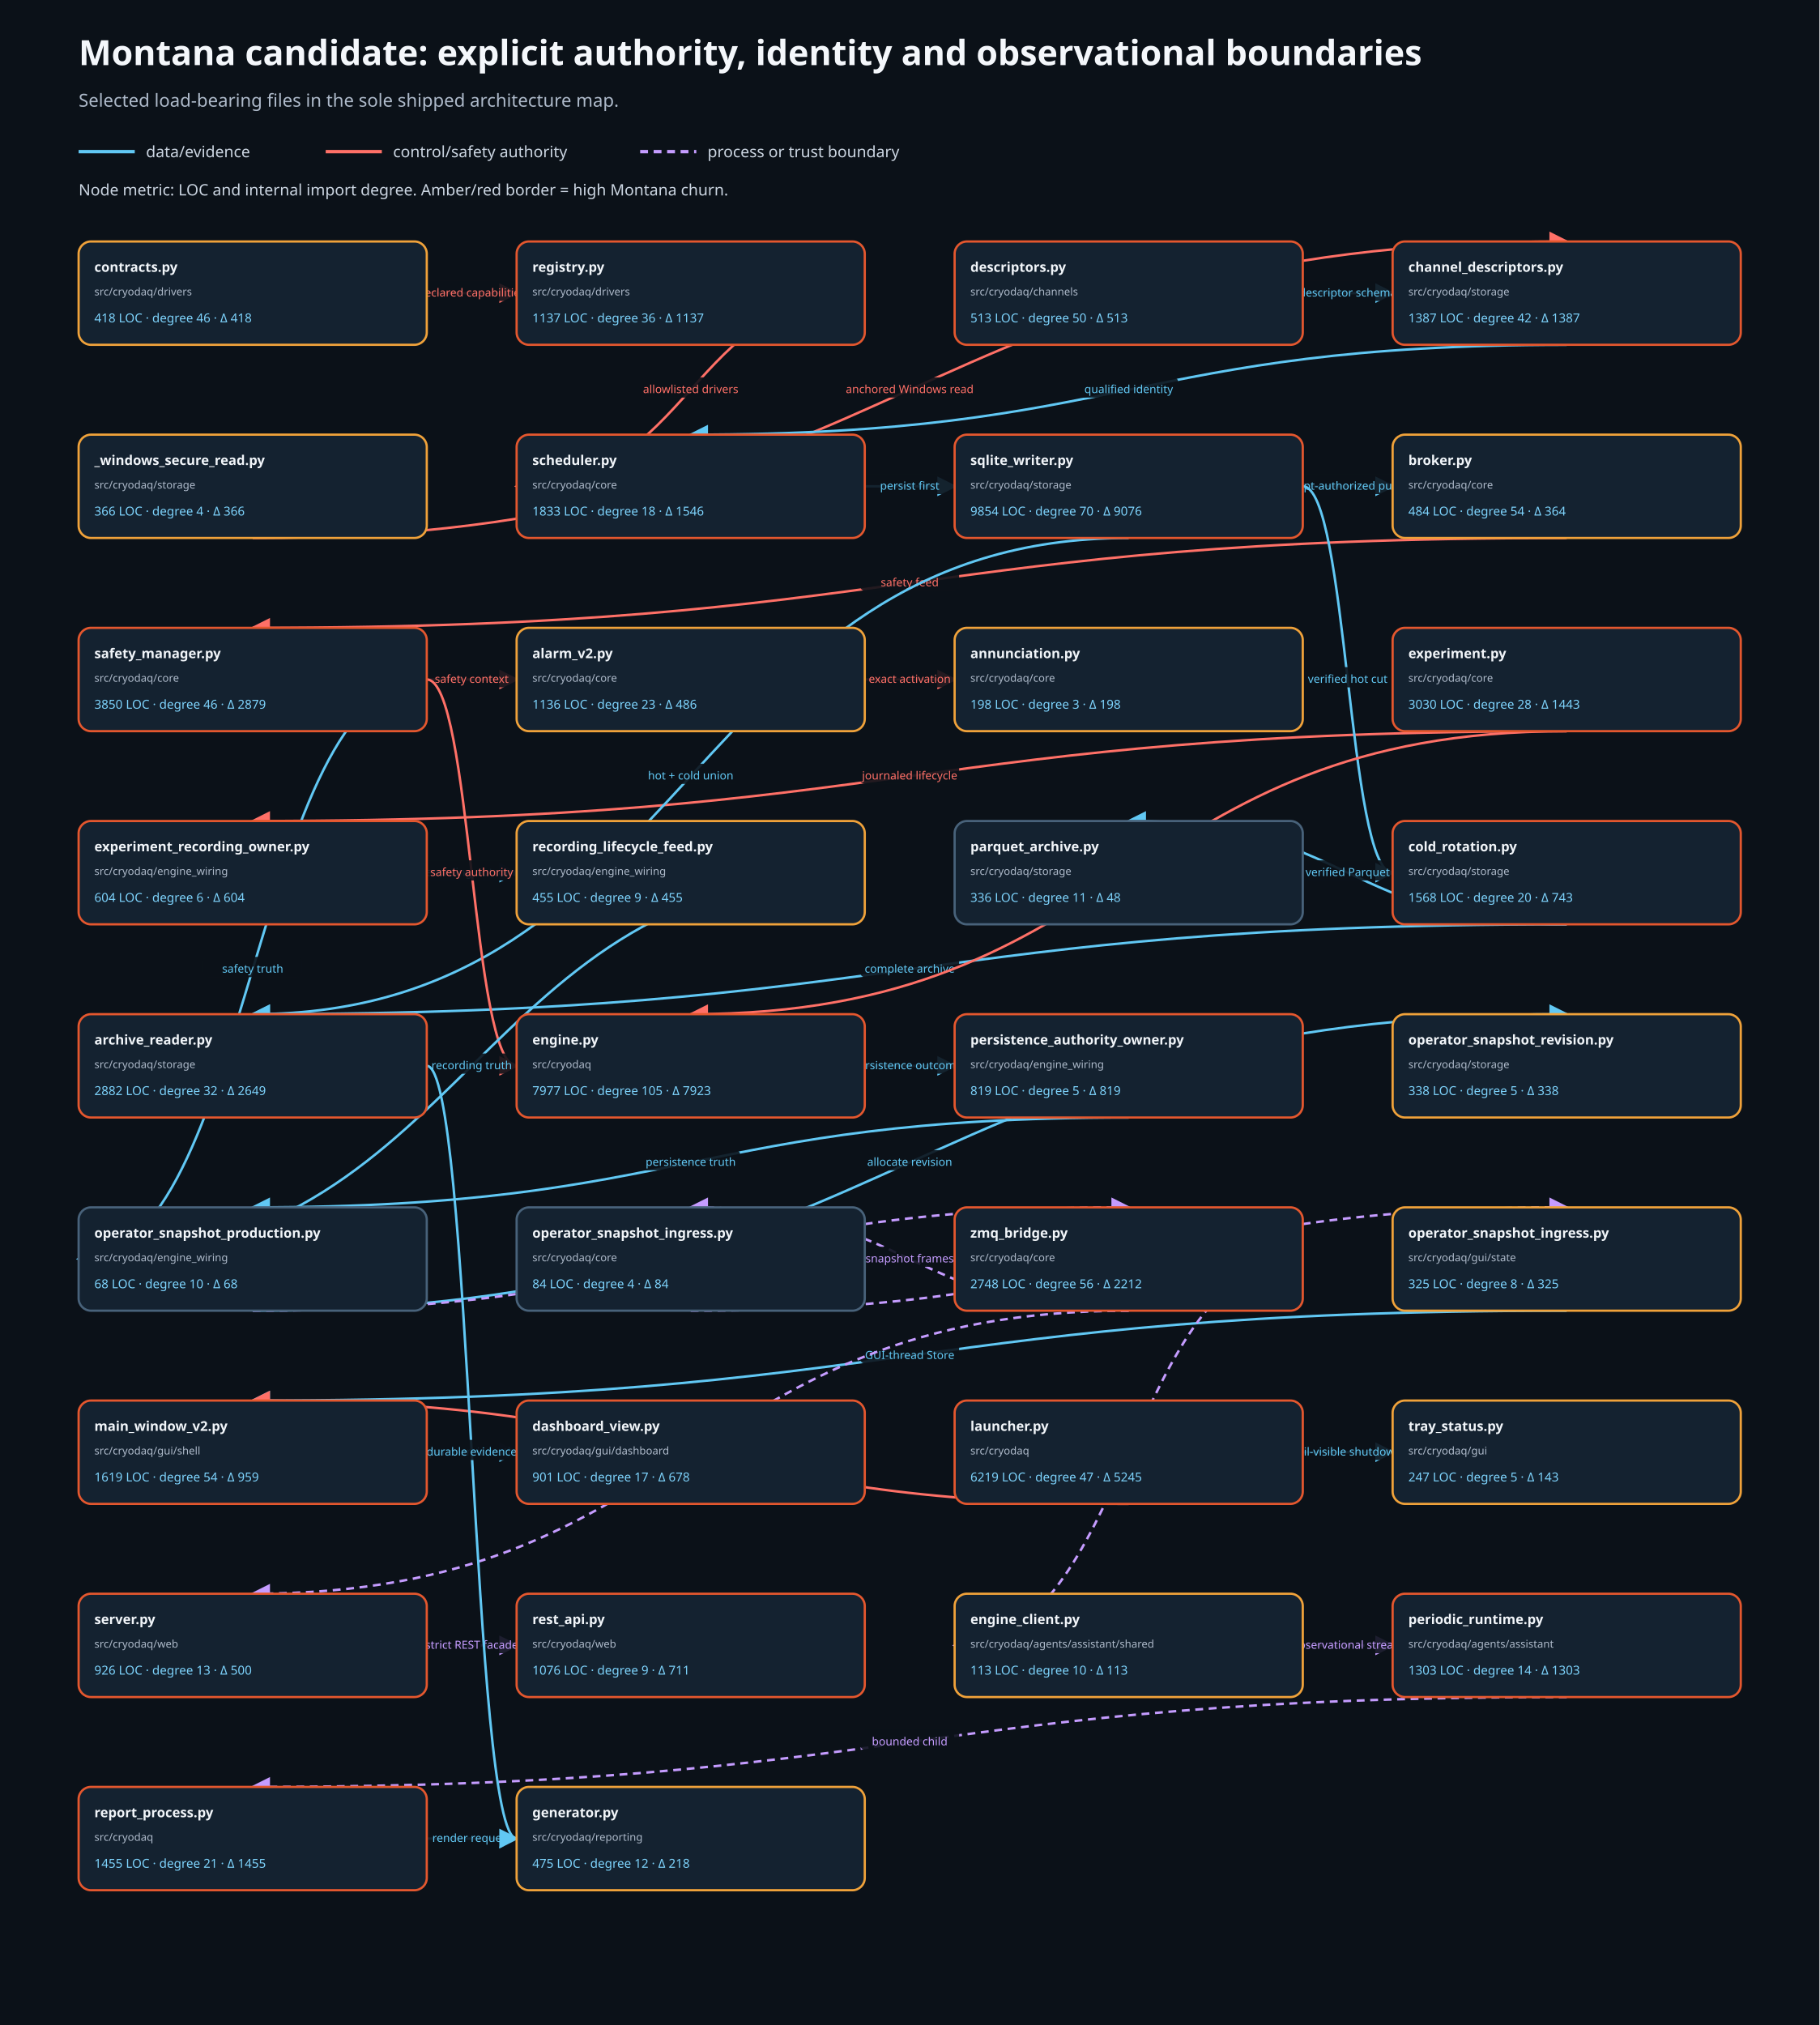
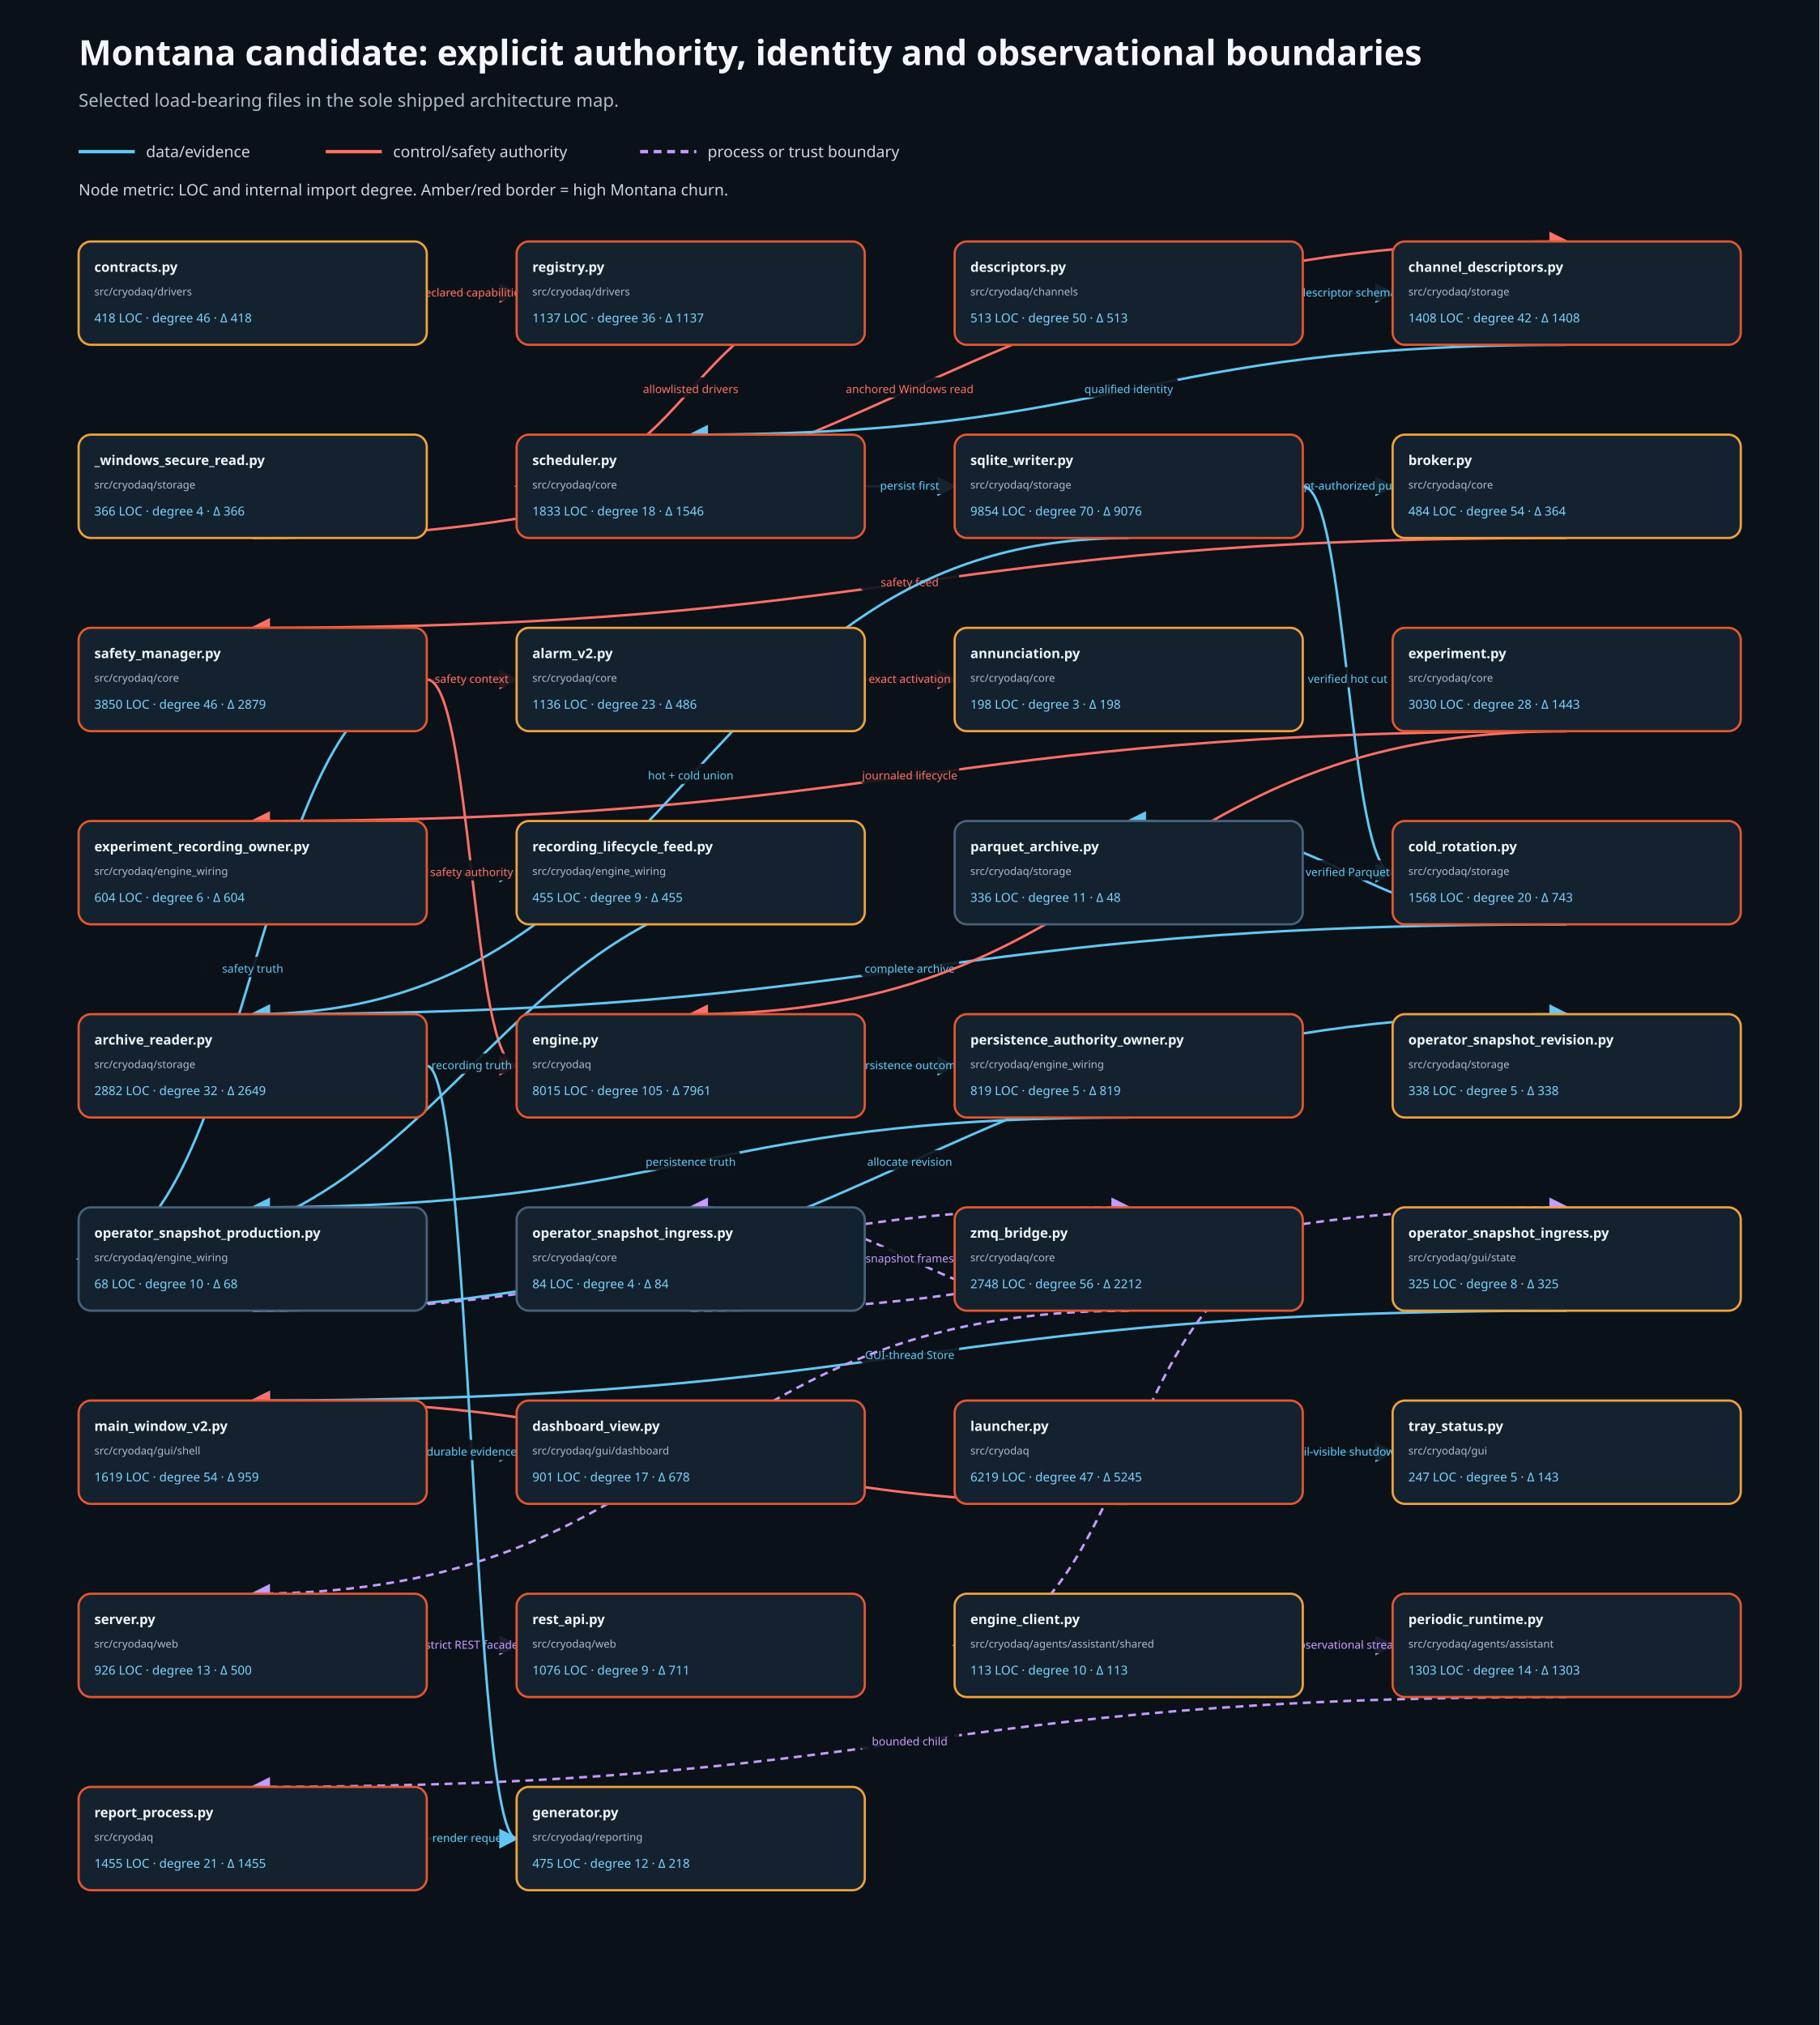
<svg xmlns="http://www.w3.org/2000/svg" role="img" aria-labelledby="title desc" viewBox="0 0 1620 1803" width="1620" height="1803">
  <defs>
    <marker id="dataArrow" markerWidth="8" markerHeight="8" refX="7" refY="4" orient="auto">
      <path d="M0,0 L8,4 L0,8 Z" fill="#61c8f4" />
    </marker>
    <marker id="controlArrow" markerWidth="8" markerHeight="8" refX="7" refY="4" orient="auto">
      <path d="M0,0 L8,4 L0,8 Z" fill="#ff7067" />
    </marker>
    <marker id="boundaryArrow" markerWidth="8" markerHeight="8" refX="7" refY="4" orient="auto">
      <path d="M0,0 L8,4 L0,8 Z" fill="#c59cff" />
    </marker>
  </defs>
  <rect width="100%" height="100%" fill="#0b1118" />
  <text x="70" y="58" fill="#f4f7fb" font-family="Segoe UI, sans-serif" font-size="31" font-weight="700">Montana candidate: explicit authority, identity and observational boundaries</text>
  <text x="70" y="95" fill="#aebaca" font-family="Segoe UI, sans-serif" font-size="16">Selected load-bearing files in the sole shipped architecture map.</text>
  <g aria-label="Legend" font-family="Segoe UI, sans-serif" font-size="14">
    <line x1="70" y1="135" x2="120" y2="135" stroke="#61c8f4" stroke-width="3" />
    <text x="130" y="140" fill="#cbd5e1">data/evidence</text>
    <line x1="290" y1="135" x2="340" y2="135" stroke="#ff7067" stroke-width="3" />
    <text x="350" y="140" fill="#cbd5e1">control/safety authority</text>
    <line x1="570" y1="135" x2="620" y2="135" stroke="#c59cff" stroke-width="3" stroke-dasharray="7 5" />
    <text x="630" y="140" fill="#cbd5e1">process or trust boundary</text>
    <text x="70" y="174" fill="#cbd5e1">Node metric: LOC and internal import degree. Amber/red border = high Montana churn.</text>
  </g>
  <g class="architecture-edges" fill="none">
    <path d="M380,261.0 C420.0,261.0 420.0,261.0 460,261.0" stroke="#ff7067" stroke-width="2.2" marker-end="url(#controlArrow)" />
    <rect x="376.0" y="250.0" width="88" height="18" rx="4" fill="#0b1118" opacity=".9" />
    <text x="420.0" y="264.0" text-anchor="middle" fill="#ff7067" font-family="Segoe UI, sans-serif" font-size="10">declared capabilities</text>
    <path d="M770,261.0 C615.0,261.0 615.0,433.0 460,433.0" stroke="#ff7067" stroke-width="2.2" marker-end="url(#controlArrow)" />
    <rect x="571.0" y="336.0" width="88" height="18" rx="4" fill="#0b1118" opacity=".9" />
    <text x="615.0" y="350.0" text-anchor="middle" fill="#ff7067" font-family="Segoe UI, sans-serif" font-size="10">allowlisted drivers</text>
    <path d="M1160,261.0 C1200.0,261.0 1200.0,261.0 1240,261.0" stroke="#61c8f4" stroke-width="2.2" marker-end="url(#dataArrow)" />
    <rect x="1156.0" y="250.0" width="88" height="18" rx="4" fill="#0b1118" opacity=".9" />
    <text x="1200.0" y="264.0" text-anchor="middle" fill="#61c8f4" font-family="Segoe UI, sans-serif" font-size="10">descriptor schema</text>
    <path d="M225.0,479 C810.0,479 810.0,215 1395.0,215" stroke="#ff7067" stroke-width="2.2" marker-end="url(#controlArrow)" />
    <rect x="766.0" y="336.0" width="88" height="18" rx="4" fill="#0b1118" opacity=".9" />
    <text x="810.0" y="350.0" text-anchor="middle" fill="#ff7067" font-family="Segoe UI, sans-serif" font-size="10">anchored Windows read</text>
    <path d="M1395.0,307 C1005.0,307 1005.0,387 615.0,387" stroke="#61c8f4" stroke-width="2.2" marker-end="url(#dataArrow)" />
    <rect x="961.0" y="336.0" width="88" height="18" rx="4" fill="#0b1118" opacity=".9" />
    <text x="1005.0" y="350.0" text-anchor="middle" fill="#61c8f4" font-family="Segoe UI, sans-serif" font-size="10">qualified identity</text>
    <path d="M770,433.0 C810.0,433.0 810.0,433.0 850,433.0" stroke="#61c8f4" stroke-width="2.2" marker-end="url(#dataArrow)" />
    <rect x="766.0" y="422.0" width="88" height="18" rx="4" fill="#0b1118" opacity=".9" />
    <text x="810.0" y="436.0" text-anchor="middle" fill="#61c8f4" font-family="Segoe UI, sans-serif" font-size="10">persist first</text>
    <path d="M1160,433.0 C1200.0,433.0 1200.0,433.0 1240,433.0" stroke="#61c8f4" stroke-width="2.2" marker-end="url(#dataArrow)" />
    <rect x="1156.0" y="422.0" width="88" height="18" rx="4" fill="#0b1118" opacity=".9" />
    <text x="1200.0" y="436.0" text-anchor="middle" fill="#61c8f4" font-family="Segoe UI, sans-serif" font-size="10">receipt-authorized publish</text>
    <path d="M1395.0,479 C810.0,479 810.0,559 225.0,559" stroke="#ff7067" stroke-width="2.2" marker-end="url(#controlArrow)" />
    <rect x="766.0" y="508.0" width="88" height="18" rx="4" fill="#0b1118" opacity=".9" />
    <text x="810.0" y="522.0" text-anchor="middle" fill="#ff7067" font-family="Segoe UI, sans-serif" font-size="10">safety feed</text>
    <path d="M380,605.0 C420.0,605.0 420.0,605.0 460,605.0" stroke="#ff7067" stroke-width="2.2" marker-end="url(#controlArrow)" />
    <rect x="376.0" y="594.0" width="88" height="18" rx="4" fill="#0b1118" opacity=".9" />
    <text x="420.0" y="608.0" text-anchor="middle" fill="#ff7067" font-family="Segoe UI, sans-serif" font-size="10">safety context</text>
    <path d="M770,605.0 C810.0,605.0 810.0,605.0 850,605.0" stroke="#ff7067" stroke-width="2.2" marker-end="url(#controlArrow)" />
    <rect x="766.0" y="594.0" width="88" height="18" rx="4" fill="#0b1118" opacity=".9" />
    <text x="810.0" y="608.0" text-anchor="middle" fill="#ff7067" font-family="Segoe UI, sans-serif" font-size="10">exact activation</text>
    <path d="M1395.0,651 C810.0,651 810.0,731 225.0,731" stroke="#ff7067" stroke-width="2.2" marker-end="url(#controlArrow)" />
    <rect x="766.0" y="680.0" width="88" height="18" rx="4" fill="#0b1118" opacity=".9" />
    <text x="810.0" y="694.0" text-anchor="middle" fill="#ff7067" font-family="Segoe UI, sans-serif" font-size="10">journaled lifecycle</text>
    <path d="M380,777.0 C420.0,777.0 420.0,777.0 460,777.0" stroke="#61c8f4" stroke-width="2.2" marker-end="url(#dataArrow)" />
    <rect x="376.0" y="766.0" width="88" height="18" rx="4" fill="#0b1118" opacity=".9" />
    <text x="420.0" y="780.0" text-anchor="middle" fill="#61c8f4" font-family="Segoe UI, sans-serif" font-size="10">recording outcome</text>
    <path d="M1160,433.0 C1200.0,433.0 1200.0,777.0 1240,777.0" stroke="#61c8f4" stroke-width="2.2" marker-end="url(#dataArrow)" />
    <rect x="1156.0" y="594.0" width="88" height="18" rx="4" fill="#0b1118" opacity=".9" />
    <text x="1200.0" y="608.0" text-anchor="middle" fill="#61c8f4" font-family="Segoe UI, sans-serif" font-size="10">verified hot cut</text>
    <path d="M1395.0,823 C1200.0,823 1200.0,731 1005.0,731" stroke="#61c8f4" stroke-width="2.2" marker-end="url(#dataArrow)" />
    <rect x="1156.0" y="766.0" width="88" height="18" rx="4" fill="#0b1118" opacity=".9" />
    <text x="1200.0" y="780.0" text-anchor="middle" fill="#61c8f4" font-family="Segoe UI, sans-serif" font-size="10">verified Parquet</text>
    <path d="M1395.0,823 C810.0,823 810.0,903 225.0,903" stroke="#61c8f4" stroke-width="2.2" marker-end="url(#dataArrow)" />
    <rect x="766.0" y="852.0" width="88" height="18" rx="4" fill="#0b1118" opacity=".9" />
    <text x="810.0" y="866.0" text-anchor="middle" fill="#61c8f4" font-family="Segoe UI, sans-serif" font-size="10">complete archive</text>
    <path d="M1005.0,479 C615.0,479 615.0,903 225.0,903" stroke="#61c8f4" stroke-width="2.2" marker-end="url(#dataArrow)" />
    <rect x="571.0" y="680.0" width="88" height="18" rx="4" fill="#0b1118" opacity=".9" />
    <text x="615.0" y="694.0" text-anchor="middle" fill="#61c8f4" font-family="Segoe UI, sans-serif" font-size="10">hot + cold union</text>
    <path d="M380,605.0 C420.0,605.0 420.0,949.0 460,949.0" stroke="#ff7067" stroke-width="2.2" marker-end="url(#controlArrow)" />
    <rect x="376.0" y="766.0" width="88" height="18" rx="4" fill="#0b1118" opacity=".9" />
    <text x="420.0" y="780.0" text-anchor="middle" fill="#ff7067" font-family="Segoe UI, sans-serif" font-size="10">safety authority</text>
    <path d="M1395.0,651 C1005.0,651 1005.0,903 615.0,903" stroke="#ff7067" stroke-width="2.2" marker-end="url(#controlArrow)" />
    <rect x="961.0" y="766.0" width="88" height="18" rx="4" fill="#0b1118" opacity=".9" />
    <text x="1005.0" y="780.0" text-anchor="middle" fill="#ff7067" font-family="Segoe UI, sans-serif" font-size="10">experiment commands</text>
    <path d="M770,949.0 C810.0,949.0 810.0,949.0 850,949.0" stroke="#61c8f4" stroke-width="2.2" marker-end="url(#dataArrow)" />
    <rect x="766.0" y="938.0" width="88" height="18" rx="4" fill="#0b1118" opacity=".9" />
    <text x="810.0" y="952.0" text-anchor="middle" fill="#61c8f4" font-family="Segoe UI, sans-serif" font-size="10">persistence outcomes</text>
    <path d="M770,777.0 C420.0,777.0 420.0,1121.0 70,1121.0" stroke="#61c8f4" stroke-width="2.2" marker-end="url(#dataArrow)" />
    <rect x="376.0" y="938.0" width="88" height="18" rx="4" fill="#0b1118" opacity=".9" />
    <text x="420.0" y="952.0" text-anchor="middle" fill="#61c8f4" font-family="Segoe UI, sans-serif" font-size="10">recording truth</text>
    <path d="M1005.0,995 C615.0,995 615.0,1075 225.0,1075" stroke="#61c8f4" stroke-width="2.2" marker-end="url(#dataArrow)" />
    <rect x="571.0" y="1024.0" width="88" height="18" rx="4" fill="#0b1118" opacity=".9" />
    <text x="615.0" y="1038.0" text-anchor="middle" fill="#61c8f4" font-family="Segoe UI, sans-serif" font-size="10">persistence truth</text>
    <path d="M380,605.0 C225.0,605.0 225.0,1121.0 70,1121.0" stroke="#61c8f4" stroke-width="2.2" marker-end="url(#dataArrow)" />
    <rect x="181.0" y="852.0" width="88" height="18" rx="4" fill="#0b1118" opacity=".9" />
    <text x="225.0" y="866.0" text-anchor="middle" fill="#61c8f4" font-family="Segoe UI, sans-serif" font-size="10">safety truth</text>
    <path d="M225.0,1167 C810.0,1167 810.0,903 1395.0,903" stroke="#61c8f4" stroke-width="2.2" marker-end="url(#dataArrow)" />
    <rect x="766.0" y="1024.0" width="88" height="18" rx="4" fill="#0b1118" opacity=".9" />
    <text x="810.0" y="1038.0" text-anchor="middle" fill="#61c8f4" font-family="Segoe UI, sans-serif" font-size="10">allocate revision</text>
    <path d="M225.0,1167 C615.0,1167 615.0,1075 1005.0,1075" stroke="#c59cff" stroke-width="2.2" marker-end="url(#boundaryArrow)" stroke-dasharray="7 5" />
    <rect x="571.0" y="1110.0" width="88" height="18" rx="4" fill="#0b1118" opacity=".9" />
    <text x="615.0" y="1124.0" text-anchor="middle" fill="#c59cff" font-family="Segoe UI, sans-serif" font-size="10">revisioned PUB</text>
    <path d="M1005.0,1167 C810.0,1167 810.0,1075 615.0,1075" stroke="#c59cff" stroke-width="2.2" marker-end="url(#boundaryArrow)" stroke-dasharray="7 5" />
    <rect x="766.0" y="1110.0" width="88" height="18" rx="4" fill="#0b1118" opacity=".9" />
    <text x="810.0" y="1124.0" text-anchor="middle" fill="#c59cff" font-family="Segoe UI, sans-serif" font-size="10">snapshot frames</text>
    <path d="M615.0,1167 C1005.0,1167 1005.0,1075 1395.0,1075" stroke="#c59cff" stroke-width="2.2" marker-end="url(#boundaryArrow)" stroke-dasharray="7 5" />
    <rect x="961.0" y="1110.0" width="88" height="18" rx="4" fill="#0b1118" opacity=".9" />
    <text x="1005.0" y="1124.0" text-anchor="middle" fill="#c59cff" font-family="Segoe UI, sans-serif" font-size="10">bounded queue</text>
    <path d="M1395.0,1167 C810.0,1167 810.0,1247 225.0,1247" stroke="#61c8f4" stroke-width="2.2" marker-end="url(#dataArrow)" />
    <rect x="766.0" y="1196.0" width="88" height="18" rx="4" fill="#0b1118" opacity=".9" />
    <text x="810.0" y="1210.0" text-anchor="middle" fill="#61c8f4" font-family="Segoe UI, sans-serif" font-size="10">GUI-thread Store</text>
    <path d="M380,1293.0 C420.0,1293.0 420.0,1293.0 460,1293.0" stroke="#61c8f4" stroke-width="2.2" marker-end="url(#dataArrow)" />
    <rect x="376.0" y="1282.0" width="88" height="18" rx="4" fill="#0b1118" opacity=".9" />
    <text x="420.0" y="1296.0" text-anchor="middle" fill="#61c8f4" font-family="Segoe UI, sans-serif" font-size="10">panoramic truth</text>
    <path d="M1005.0,1339 C615.0,1339 615.0,1247 225.0,1247" stroke="#ff7067" stroke-width="2.2" marker-end="url(#controlArrow)" />
    <rect x="571.0" y="1282.0" width="88" height="18" rx="4" fill="#0b1118" opacity=".9" />
    <text x="615.0" y="1296.0" text-anchor="middle" fill="#ff7067" font-family="Segoe UI, sans-serif" font-size="10">owns GUI lifecycle</text>
    <path d="M1160,1293.0 C1200.0,1293.0 1200.0,1293.0 1240,1293.0" stroke="#61c8f4" stroke-width="2.2" marker-end="url(#dataArrow)" />
    <rect x="1156.0" y="1282.0" width="88" height="18" rx="4" fill="#0b1118" opacity=".9" />
    <text x="1200.0" y="1296.0" text-anchor="middle" fill="#61c8f4" font-family="Segoe UI, sans-serif" font-size="10">fail-visible shutdown</text>
    <path d="M1005.0,1167 C615.0,1167 615.0,1419 225.0,1419" stroke="#c59cff" stroke-width="2.2" marker-end="url(#boundaryArrow)" stroke-dasharray="7 5" />
    <rect x="571.0" y="1282.0" width="88" height="18" rx="4" fill="#0b1118" opacity=".9" />
    <text x="615.0" y="1296.0" text-anchor="middle" fill="#c59cff" font-family="Segoe UI, sans-serif" font-size="10">monitoring transport</text>
    <path d="M380,1465.0 C420.0,1465.0 420.0,1465.0 460,1465.0" stroke="#c59cff" stroke-width="2.2" marker-end="url(#boundaryArrow)" stroke-dasharray="7 5" />
    <rect x="376.0" y="1454.0" width="88" height="18" rx="4" fill="#0b1118" opacity=".9" />
    <text x="420.0" y="1468.0" text-anchor="middle" fill="#c59cff" font-family="Segoe UI, sans-serif" font-size="10">strict REST facade</text>
    <path d="M1160,1121.0 C1005.0,1121.0 1005.0,1465.0 850,1465.0" stroke="#c59cff" stroke-width="2.2" marker-end="url(#boundaryArrow)" stroke-dasharray="7 5" />
    <rect x="961.0" y="1282.0" width="88" height="18" rx="4" fill="#0b1118" opacity=".9" />
    <text x="1005.0" y="1296.0" text-anchor="middle" fill="#c59cff" font-family="Segoe UI, sans-serif" font-size="10">allowlisted query</text>
    <path d="M1160,1465.0 C1200.0,1465.0 1200.0,1465.0 1240,1465.0" stroke="#c59cff" stroke-width="2.2" marker-end="url(#boundaryArrow)" stroke-dasharray="7 5" />
    <rect x="1156.0" y="1454.0" width="88" height="18" rx="4" fill="#0b1118" opacity=".9" />
    <text x="1200.0" y="1468.0" text-anchor="middle" fill="#c59cff" font-family="Segoe UI, sans-serif" font-size="10">observational stream</text>
    <path d="M1395.0,1511 C810.0,1511 810.0,1591 225.0,1591" stroke="#c59cff" stroke-width="2.2" marker-end="url(#boundaryArrow)" stroke-dasharray="7 5" />
    <rect x="766.0" y="1540.0" width="88" height="18" rx="4" fill="#0b1118" opacity=".9" />
    <text x="810.0" y="1554.0" text-anchor="middle" fill="#c59cff" font-family="Segoe UI, sans-serif" font-size="10">bounded child</text>
    <path d="M380,1637.0 C420.0,1637.0 420.0,1637.0 460,1637.0" stroke="#61c8f4" stroke-width="2.2" marker-end="url(#dataArrow)" />
    <rect x="376.0" y="1626.0" width="88" height="18" rx="4" fill="#0b1118" opacity=".9" />
    <text x="420.0" y="1640.0" text-anchor="middle" fill="#61c8f4" font-family="Segoe UI, sans-serif" font-size="10">render request</text>
    <path d="M380,949.0 C420.0,949.0 420.0,1637.0 460,1637.0" stroke="#61c8f4" stroke-width="2.2" marker-end="url(#dataArrow)" />
    <rect x="376.0" y="1282.0" width="88" height="18" rx="4" fill="#0b1118" opacity=".9" />
    <text x="420.0" y="1296.0" text-anchor="middle" fill="#61c8f4" font-family="Segoe UI, sans-serif" font-size="10">durable evidence</text>
  </g>
  <g class="important-files" font-family="Segoe UI, sans-serif">
    <g class="file-node" data-path="src/cryodaq/drivers/contracts.py" data-kind="blob" role="group" aria-label="src/cryodaq/drivers/contracts.py | 418 LOC | internal degree 46 | churn 418">
      <rect x="70" y="215" width="310" height="92" rx="11" fill="#142230" stroke="#f0a23a" stroke-width="2" />
      <text x="84" y="242" fill="#f1f5f9" font-size="12" font-weight="700">contracts.py</text>
      <text x="84" y="263" fill="#aebaca" font-size="9.5">src/cryodaq/drivers</text>
      <text x="84" y="287" fill="#7dd3fc" font-size="11">418 LOC · degree 46 · Δ 418</text>
    </g>
    <g class="file-node" data-path="src/cryodaq/drivers/registry.py" data-kind="blob" role="group" aria-label="src/cryodaq/drivers/registry.py | 1137 LOC | internal degree 36 | churn 1137">
      <rect x="460" y="215" width="310" height="92" rx="11" fill="#142230" stroke="#e4572e" stroke-width="2" />
      <text x="474" y="242" fill="#f1f5f9" font-size="12" font-weight="700">registry.py</text>
      <text x="474" y="263" fill="#aebaca" font-size="9.5">src/cryodaq/drivers</text>
      <text x="474" y="287" fill="#7dd3fc" font-size="11">1137 LOC · degree 36 · Δ 1137</text>
    </g>
    <g class="file-node" data-path="src/cryodaq/channels/descriptors.py" data-kind="blob" role="group" aria-label="src/cryodaq/channels/descriptors.py | 513 LOC | internal degree 50 | churn 513">
      <rect x="850" y="215" width="310" height="92" rx="11" fill="#142230" stroke="#e4572e" stroke-width="2" />
      <text x="864" y="242" fill="#f1f5f9" font-size="12" font-weight="700">descriptors.py</text>
      <text x="864" y="263" fill="#aebaca" font-size="9.5">src/cryodaq/channels</text>
      <text x="864" y="287" fill="#7dd3fc" font-size="11">513 LOC · degree 50 · Δ 513</text>
    </g>
-     <g class="file-node" data-path="src/cryodaq/storage/channel_descriptors.py" data-kind="blob" role="group" aria-label="src/cryodaq/storage/channel_descriptors.py | 1387 LOC | internal degree 42 | churn 1387">
+     <g class="file-node" data-path="src/cryodaq/storage/channel_descriptors.py" data-kind="blob" role="group" aria-label="src/cryodaq/storage/channel_descriptors.py | 1408 LOC | internal degree 42 | churn 1408">
      <rect x="1240" y="215" width="310" height="92" rx="11" fill="#142230" stroke="#e4572e" stroke-width="2" />
      <text x="1254" y="242" fill="#f1f5f9" font-size="12" font-weight="700">channel_descriptors.py</text>
      <text x="1254" y="263" fill="#aebaca" font-size="9.5">src/cryodaq/storage</text>
-       <text x="1254" y="287" fill="#7dd3fc" font-size="11">1387 LOC · degree 42 · Δ 1387</text>
+       <text x="1254" y="287" fill="#7dd3fc" font-size="11">1408 LOC · degree 42 · Δ 1408</text>
    </g>
    <g class="file-node" data-path="src/cryodaq/storage/_windows_secure_read.py" data-kind="blob" role="group" aria-label="src/cryodaq/storage/_windows_secure_read.py | 366 LOC | internal degree 4 | churn 366">
      <rect x="70" y="387" width="310" height="92" rx="11" fill="#142230" stroke="#f0a23a" stroke-width="2" />
      <text x="84" y="414" fill="#f1f5f9" font-size="12" font-weight="700">_windows_secure_read.py</text>
      <text x="84" y="435" fill="#aebaca" font-size="9.5">src/cryodaq/storage</text>
      <text x="84" y="459" fill="#7dd3fc" font-size="11">366 LOC · degree 4 · Δ 366</text>
    </g>
    <g class="file-node" data-path="src/cryodaq/core/scheduler.py" data-kind="blob" role="group" aria-label="src/cryodaq/core/scheduler.py | 1833 LOC | internal degree 18 | churn 1546">
      <rect x="460" y="387" width="310" height="92" rx="11" fill="#142230" stroke="#e4572e" stroke-width="2" />
      <text x="474" y="414" fill="#f1f5f9" font-size="12" font-weight="700">scheduler.py</text>
      <text x="474" y="435" fill="#aebaca" font-size="9.5">src/cryodaq/core</text>
      <text x="474" y="459" fill="#7dd3fc" font-size="11">1833 LOC · degree 18 · Δ 1546</text>
    </g>
    <g class="file-node" data-path="src/cryodaq/storage/sqlite_writer.py" data-kind="blob" role="group" aria-label="src/cryodaq/storage/sqlite_writer.py | 9854 LOC | internal degree 70 | churn 9076">
      <rect x="850" y="387" width="310" height="92" rx="11" fill="#142230" stroke="#e4572e" stroke-width="2" />
      <text x="864" y="414" fill="#f1f5f9" font-size="12" font-weight="700">sqlite_writer.py</text>
      <text x="864" y="435" fill="#aebaca" font-size="9.5">src/cryodaq/storage</text>
      <text x="864" y="459" fill="#7dd3fc" font-size="11">9854 LOC · degree 70 · Δ 9076</text>
    </g>
    <g class="file-node" data-path="src/cryodaq/core/broker.py" data-kind="blob" role="group" aria-label="src/cryodaq/core/broker.py | 484 LOC | internal degree 54 | churn 364">
      <rect x="1240" y="387" width="310" height="92" rx="11" fill="#142230" stroke="#f0a23a" stroke-width="2" />
      <text x="1254" y="414" fill="#f1f5f9" font-size="12" font-weight="700">broker.py</text>
      <text x="1254" y="435" fill="#aebaca" font-size="9.5">src/cryodaq/core</text>
      <text x="1254" y="459" fill="#7dd3fc" font-size="11">484 LOC · degree 54 · Δ 364</text>
    </g>
    <g class="file-node" data-path="src/cryodaq/core/safety_manager.py" data-kind="blob" role="group" aria-label="src/cryodaq/core/safety_manager.py | 3850 LOC | internal degree 46 | churn 2879">
      <rect x="70" y="559" width="310" height="92" rx="11" fill="#142230" stroke="#e4572e" stroke-width="2" />
      <text x="84" y="586" fill="#f1f5f9" font-size="12" font-weight="700">safety_manager.py</text>
      <text x="84" y="607" fill="#aebaca" font-size="9.5">src/cryodaq/core</text>
      <text x="84" y="631" fill="#7dd3fc" font-size="11">3850 LOC · degree 46 · Δ 2879</text>
    </g>
    <g class="file-node" data-path="src/cryodaq/core/alarm_v2.py" data-kind="blob" role="group" aria-label="src/cryodaq/core/alarm_v2.py | 1136 LOC | internal degree 23 | churn 486">
      <rect x="460" y="559" width="310" height="92" rx="11" fill="#142230" stroke="#f0a23a" stroke-width="2" />
      <text x="474" y="586" fill="#f1f5f9" font-size="12" font-weight="700">alarm_v2.py</text>
      <text x="474" y="607" fill="#aebaca" font-size="9.5">src/cryodaq/core</text>
      <text x="474" y="631" fill="#7dd3fc" font-size="11">1136 LOC · degree 23 · Δ 486</text>
    </g>
    <g class="file-node" data-path="src/cryodaq/core/annunciation.py" data-kind="blob" role="group" aria-label="src/cryodaq/core/annunciation.py | 198 LOC | internal degree 3 | churn 198">
      <rect x="850" y="559" width="310" height="92" rx="11" fill="#142230" stroke="#f0a23a" stroke-width="2" />
      <text x="864" y="586" fill="#f1f5f9" font-size="12" font-weight="700">annunciation.py</text>
      <text x="864" y="607" fill="#aebaca" font-size="9.5">src/cryodaq/core</text>
      <text x="864" y="631" fill="#7dd3fc" font-size="11">198 LOC · degree 3 · Δ 198</text>
    </g>
    <g class="file-node" data-path="src/cryodaq/core/experiment.py" data-kind="blob" role="group" aria-label="src/cryodaq/core/experiment.py | 3030 LOC | internal degree 28 | churn 1443">
      <rect x="1240" y="559" width="310" height="92" rx="11" fill="#142230" stroke="#e4572e" stroke-width="2" />
      <text x="1254" y="586" fill="#f1f5f9" font-size="12" font-weight="700">experiment.py</text>
      <text x="1254" y="607" fill="#aebaca" font-size="9.5">src/cryodaq/core</text>
      <text x="1254" y="631" fill="#7dd3fc" font-size="11">3030 LOC · degree 28 · Δ 1443</text>
    </g>
    <g class="file-node" data-path="src/cryodaq/engine_wiring/experiment_recording_owner.py" data-kind="blob" role="group" aria-label="src/cryodaq/engine_wiring/experiment_recording_owner.py | 604 LOC | internal degree 6 | churn 604">
      <rect x="70" y="731" width="310" height="92" rx="11" fill="#142230" stroke="#e4572e" stroke-width="2" />
      <text x="84" y="758" fill="#f1f5f9" font-size="12" font-weight="700">experiment_recording_owner.py</text>
      <text x="84" y="779" fill="#aebaca" font-size="9.5">src/cryodaq/engine_wiring</text>
      <text x="84" y="803" fill="#7dd3fc" font-size="11">604 LOC · degree 6 · Δ 604</text>
    </g>
    <g class="file-node" data-path="src/cryodaq/engine_wiring/recording_lifecycle_feed.py" data-kind="blob" role="group" aria-label="src/cryodaq/engine_wiring/recording_lifecycle_feed.py | 455 LOC | internal degree 9 | churn 455">
      <rect x="460" y="731" width="310" height="92" rx="11" fill="#142230" stroke="#f0a23a" stroke-width="2" />
      <text x="474" y="758" fill="#f1f5f9" font-size="12" font-weight="700">recording_lifecycle_feed.py</text>
      <text x="474" y="779" fill="#aebaca" font-size="9.5">src/cryodaq/engine_wiring</text>
      <text x="474" y="803" fill="#7dd3fc" font-size="11">455 LOC · degree 9 · Δ 455</text>
    </g>
    <g class="file-node" data-path="src/cryodaq/storage/parquet_archive.py" data-kind="blob" role="group" aria-label="src/cryodaq/storage/parquet_archive.py | 336 LOC | internal degree 11 | churn 48">
      <rect x="850" y="731" width="310" height="92" rx="11" fill="#142230" stroke="#48627a" stroke-width="2" />
      <text x="864" y="758" fill="#f1f5f9" font-size="12" font-weight="700">parquet_archive.py</text>
      <text x="864" y="779" fill="#aebaca" font-size="9.5">src/cryodaq/storage</text>
      <text x="864" y="803" fill="#7dd3fc" font-size="11">336 LOC · degree 11 · Δ 48</text>
    </g>
    <g class="file-node" data-path="src/cryodaq/storage/cold_rotation.py" data-kind="blob" role="group" aria-label="src/cryodaq/storage/cold_rotation.py | 1568 LOC | internal degree 20 | churn 743">
      <rect x="1240" y="731" width="310" height="92" rx="11" fill="#142230" stroke="#e4572e" stroke-width="2" />
      <text x="1254" y="758" fill="#f1f5f9" font-size="12" font-weight="700">cold_rotation.py</text>
      <text x="1254" y="779" fill="#aebaca" font-size="9.5">src/cryodaq/storage</text>
      <text x="1254" y="803" fill="#7dd3fc" font-size="11">1568 LOC · degree 20 · Δ 743</text>
    </g>
    <g class="file-node" data-path="src/cryodaq/storage/archive_reader.py" data-kind="blob" role="group" aria-label="src/cryodaq/storage/archive_reader.py | 2882 LOC | internal degree 32 | churn 2649">
      <rect x="70" y="903" width="310" height="92" rx="11" fill="#142230" stroke="#e4572e" stroke-width="2" />
      <text x="84" y="930" fill="#f1f5f9" font-size="12" font-weight="700">archive_reader.py</text>
      <text x="84" y="951" fill="#aebaca" font-size="9.5">src/cryodaq/storage</text>
      <text x="84" y="975" fill="#7dd3fc" font-size="11">2882 LOC · degree 32 · Δ 2649</text>
    </g>
-     <g class="file-node" data-path="src/cryodaq/engine.py" data-kind="blob" role="group" aria-label="src/cryodaq/engine.py | 7977 LOC | internal degree 105 | churn 7923">
+     <g class="file-node" data-path="src/cryodaq/engine.py" data-kind="blob" role="group" aria-label="src/cryodaq/engine.py | 8015 LOC | internal degree 105 | churn 7961">
      <rect x="460" y="903" width="310" height="92" rx="11" fill="#142230" stroke="#e4572e" stroke-width="2" />
      <text x="474" y="930" fill="#f1f5f9" font-size="12" font-weight="700">engine.py</text>
      <text x="474" y="951" fill="#aebaca" font-size="9.5">src/cryodaq</text>
-       <text x="474" y="975" fill="#7dd3fc" font-size="11">7977 LOC · degree 105 · Δ 7923</text>
+       <text x="474" y="975" fill="#7dd3fc" font-size="11">8015 LOC · degree 105 · Δ 7961</text>
    </g>
    <g class="file-node" data-path="src/cryodaq/engine_wiring/persistence_authority_owner.py" data-kind="blob" role="group" aria-label="src/cryodaq/engine_wiring/persistence_authority_owner.py | 819 LOC | internal degree 5 | churn 819">
      <rect x="850" y="903" width="310" height="92" rx="11" fill="#142230" stroke="#e4572e" stroke-width="2" />
      <text x="864" y="930" fill="#f1f5f9" font-size="12" font-weight="700">persistence_authority_owner.py</text>
      <text x="864" y="951" fill="#aebaca" font-size="9.5">src/cryodaq/engine_wiring</text>
      <text x="864" y="975" fill="#7dd3fc" font-size="11">819 LOC · degree 5 · Δ 819</text>
    </g>
    <g class="file-node" data-path="src/cryodaq/storage/operator_snapshot_revision.py" data-kind="blob" role="group" aria-label="src/cryodaq/storage/operator_snapshot_revision.py | 338 LOC | internal degree 5 | churn 338">
      <rect x="1240" y="903" width="310" height="92" rx="11" fill="#142230" stroke="#f0a23a" stroke-width="2" />
      <text x="1254" y="930" fill="#f1f5f9" font-size="12" font-weight="700">operator_snapshot_revision.py</text>
      <text x="1254" y="951" fill="#aebaca" font-size="9.5">src/cryodaq/storage</text>
      <text x="1254" y="975" fill="#7dd3fc" font-size="11">338 LOC · degree 5 · Δ 338</text>
    </g>
    <g class="file-node" data-path="src/cryodaq/engine_wiring/operator_snapshot_production.py" data-kind="blob" role="group" aria-label="src/cryodaq/engine_wiring/operator_snapshot_production.py | 68 LOC | internal degree 10 | churn 68">
      <rect x="70" y="1075" width="310" height="92" rx="11" fill="#142230" stroke="#48627a" stroke-width="2" />
      <text x="84" y="1102" fill="#f1f5f9" font-size="12" font-weight="700">operator_snapshot_production.py</text>
      <text x="84" y="1123" fill="#aebaca" font-size="9.5">src/cryodaq/engine_wiring</text>
      <text x="84" y="1147" fill="#7dd3fc" font-size="11">68 LOC · degree 10 · Δ 68</text>
    </g>
    <g class="file-node" data-path="src/cryodaq/core/operator_snapshot_ingress.py" data-kind="blob" role="group" aria-label="src/cryodaq/core/operator_snapshot_ingress.py | 84 LOC | internal degree 4 | churn 84">
      <rect x="460" y="1075" width="310" height="92" rx="11" fill="#142230" stroke="#48627a" stroke-width="2" />
      <text x="474" y="1102" fill="#f1f5f9" font-size="12" font-weight="700">operator_snapshot_ingress.py</text>
      <text x="474" y="1123" fill="#aebaca" font-size="9.5">src/cryodaq/core</text>
      <text x="474" y="1147" fill="#7dd3fc" font-size="11">84 LOC · degree 4 · Δ 84</text>
    </g>
    <g class="file-node" data-path="src/cryodaq/core/zmq_bridge.py" data-kind="blob" role="group" aria-label="src/cryodaq/core/zmq_bridge.py | 2748 LOC | internal degree 56 | churn 2212">
      <rect x="850" y="1075" width="310" height="92" rx="11" fill="#142230" stroke="#e4572e" stroke-width="2" />
      <text x="864" y="1102" fill="#f1f5f9" font-size="12" font-weight="700">zmq_bridge.py</text>
      <text x="864" y="1123" fill="#aebaca" font-size="9.5">src/cryodaq/core</text>
      <text x="864" y="1147" fill="#7dd3fc" font-size="11">2748 LOC · degree 56 · Δ 2212</text>
    </g>
    <g class="file-node" data-path="src/cryodaq/gui/state/operator_snapshot_ingress.py" data-kind="blob" role="group" aria-label="src/cryodaq/gui/state/operator_snapshot_ingress.py | 325 LOC | internal degree 8 | churn 325">
      <rect x="1240" y="1075" width="310" height="92" rx="11" fill="#142230" stroke="#f0a23a" stroke-width="2" />
      <text x="1254" y="1102" fill="#f1f5f9" font-size="12" font-weight="700">operator_snapshot_ingress.py</text>
      <text x="1254" y="1123" fill="#aebaca" font-size="9.5">src/cryodaq/gui/state</text>
      <text x="1254" y="1147" fill="#7dd3fc" font-size="11">325 LOC · degree 8 · Δ 325</text>
    </g>
    <g class="file-node" data-path="src/cryodaq/gui/shell/main_window_v2.py" data-kind="blob" role="group" aria-label="src/cryodaq/gui/shell/main_window_v2.py | 1619 LOC | internal degree 54 | churn 959">
      <rect x="70" y="1247" width="310" height="92" rx="11" fill="#142230" stroke="#e4572e" stroke-width="2" />
      <text x="84" y="1274" fill="#f1f5f9" font-size="12" font-weight="700">main_window_v2.py</text>
      <text x="84" y="1295" fill="#aebaca" font-size="9.5">src/cryodaq/gui/shell</text>
      <text x="84" y="1319" fill="#7dd3fc" font-size="11">1619 LOC · degree 54 · Δ 959</text>
    </g>
    <g class="file-node" data-path="src/cryodaq/gui/dashboard/dashboard_view.py" data-kind="blob" role="group" aria-label="src/cryodaq/gui/dashboard/dashboard_view.py | 901 LOC | internal degree 17 | churn 678">
      <rect x="460" y="1247" width="310" height="92" rx="11" fill="#142230" stroke="#e4572e" stroke-width="2" />
      <text x="474" y="1274" fill="#f1f5f9" font-size="12" font-weight="700">dashboard_view.py</text>
      <text x="474" y="1295" fill="#aebaca" font-size="9.5">src/cryodaq/gui/dashboard</text>
      <text x="474" y="1319" fill="#7dd3fc" font-size="11">901 LOC · degree 17 · Δ 678</text>
    </g>
    <g class="file-node" data-path="src/cryodaq/launcher.py" data-kind="blob" role="group" aria-label="src/cryodaq/launcher.py | 6219 LOC | internal degree 47 | churn 5245">
      <rect x="850" y="1247" width="310" height="92" rx="11" fill="#142230" stroke="#e4572e" stroke-width="2" />
      <text x="864" y="1274" fill="#f1f5f9" font-size="12" font-weight="700">launcher.py</text>
      <text x="864" y="1295" fill="#aebaca" font-size="9.5">src/cryodaq</text>
      <text x="864" y="1319" fill="#7dd3fc" font-size="11">6219 LOC · degree 47 · Δ 5245</text>
    </g>
    <g class="file-node" data-path="src/cryodaq/gui/tray_status.py" data-kind="blob" role="group" aria-label="src/cryodaq/gui/tray_status.py | 247 LOC | internal degree 5 | churn 143">
      <rect x="1240" y="1247" width="310" height="92" rx="11" fill="#142230" stroke="#f0a23a" stroke-width="2" />
      <text x="1254" y="1274" fill="#f1f5f9" font-size="12" font-weight="700">tray_status.py</text>
      <text x="1254" y="1295" fill="#aebaca" font-size="9.5">src/cryodaq/gui</text>
      <text x="1254" y="1319" fill="#7dd3fc" font-size="11">247 LOC · degree 5 · Δ 143</text>
    </g>
    <g class="file-node" data-path="src/cryodaq/web/server.py" data-kind="blob" role="group" aria-label="src/cryodaq/web/server.py | 926 LOC | internal degree 13 | churn 500">
      <rect x="70" y="1419" width="310" height="92" rx="11" fill="#142230" stroke="#e4572e" stroke-width="2" />
      <text x="84" y="1446" fill="#f1f5f9" font-size="12" font-weight="700">server.py</text>
      <text x="84" y="1467" fill="#aebaca" font-size="9.5">src/cryodaq/web</text>
      <text x="84" y="1491" fill="#7dd3fc" font-size="11">926 LOC · degree 13 · Δ 500</text>
    </g>
    <g class="file-node" data-path="src/cryodaq/web/rest_api.py" data-kind="blob" role="group" aria-label="src/cryodaq/web/rest_api.py | 1076 LOC | internal degree 9 | churn 711">
      <rect x="460" y="1419" width="310" height="92" rx="11" fill="#142230" stroke="#e4572e" stroke-width="2" />
      <text x="474" y="1446" fill="#f1f5f9" font-size="12" font-weight="700">rest_api.py</text>
      <text x="474" y="1467" fill="#aebaca" font-size="9.5">src/cryodaq/web</text>
      <text x="474" y="1491" fill="#7dd3fc" font-size="11">1076 LOC · degree 9 · Δ 711</text>
    </g>
    <g class="file-node" data-path="src/cryodaq/agents/assistant/shared/engine_client.py" data-kind="blob" role="group" aria-label="src/cryodaq/agents/assistant/shared/engine_client.py | 113 LOC | internal degree 10 | churn 113">
      <rect x="850" y="1419" width="310" height="92" rx="11" fill="#142230" stroke="#f0a23a" stroke-width="2" />
      <text x="864" y="1446" fill="#f1f5f9" font-size="12" font-weight="700">engine_client.py</text>
      <text x="864" y="1467" fill="#aebaca" font-size="9.5">src/cryodaq/agents/assistant/shared</text>
      <text x="864" y="1491" fill="#7dd3fc" font-size="11">113 LOC · degree 10 · Δ 113</text>
    </g>
    <g class="file-node" data-path="src/cryodaq/agents/assistant/periodic_runtime.py" data-kind="blob" role="group" aria-label="src/cryodaq/agents/assistant/periodic_runtime.py | 1303 LOC | internal degree 14 | churn 1303">
      <rect x="1240" y="1419" width="310" height="92" rx="11" fill="#142230" stroke="#e4572e" stroke-width="2" />
      <text x="1254" y="1446" fill="#f1f5f9" font-size="12" font-weight="700">periodic_runtime.py</text>
      <text x="1254" y="1467" fill="#aebaca" font-size="9.5">src/cryodaq/agents/assistant</text>
      <text x="1254" y="1491" fill="#7dd3fc" font-size="11">1303 LOC · degree 14 · Δ 1303</text>
    </g>
    <g class="file-node" data-path="src/cryodaq/report_process.py" data-kind="blob" role="group" aria-label="src/cryodaq/report_process.py | 1455 LOC | internal degree 21 | churn 1455">
      <rect x="70" y="1591" width="310" height="92" rx="11" fill="#142230" stroke="#e4572e" stroke-width="2" />
      <text x="84" y="1618" fill="#f1f5f9" font-size="12" font-weight="700">report_process.py</text>
      <text x="84" y="1639" fill="#aebaca" font-size="9.5">src/cryodaq</text>
      <text x="84" y="1663" fill="#7dd3fc" font-size="11">1455 LOC · degree 21 · Δ 1455</text>
    </g>
    <g class="file-node" data-path="src/cryodaq/reporting/generator.py" data-kind="blob" role="group" aria-label="src/cryodaq/reporting/generator.py | 475 LOC | internal degree 12 | churn 218">
      <rect x="460" y="1591" width="310" height="92" rx="11" fill="#142230" stroke="#f0a23a" stroke-width="2" />
      <text x="474" y="1618" fill="#f1f5f9" font-size="12" font-weight="700">generator.py</text>
      <text x="474" y="1639" fill="#aebaca" font-size="9.5">src/cryodaq/reporting</text>
      <text x="474" y="1663" fill="#7dd3fc" font-size="11">475 LOC · degree 12 · Δ 218</text>
    </g>
  </g>
</svg>
